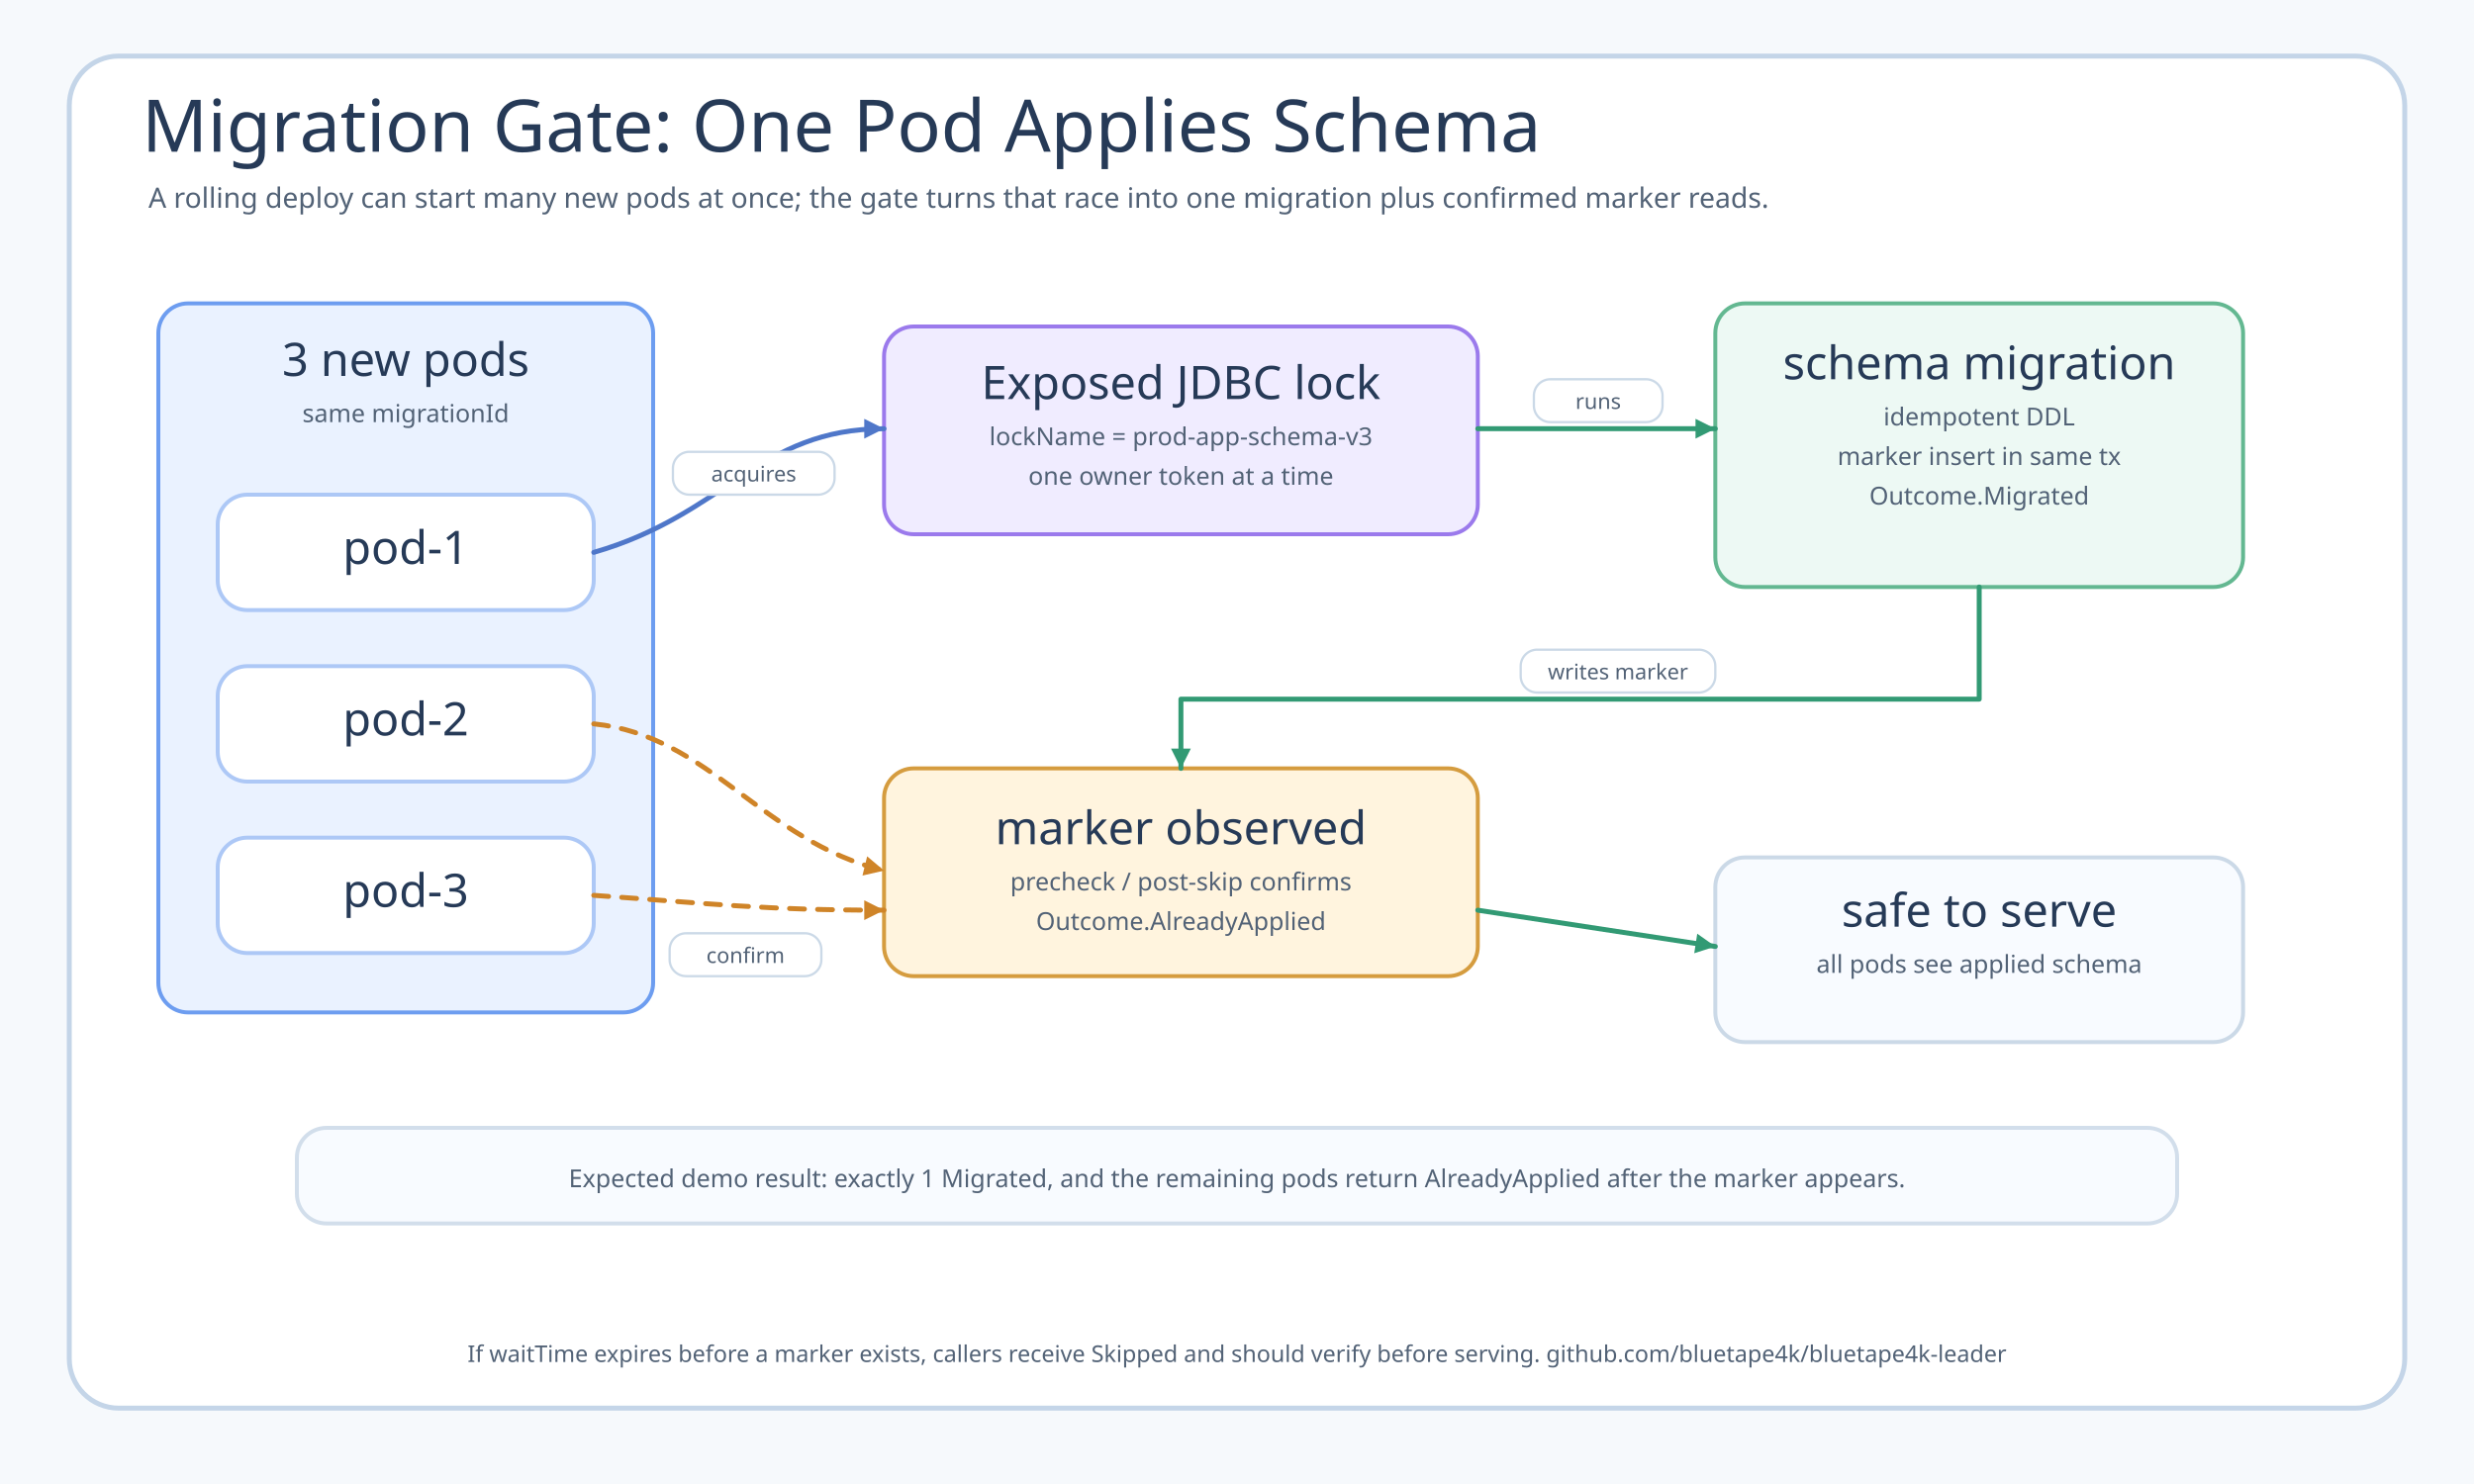
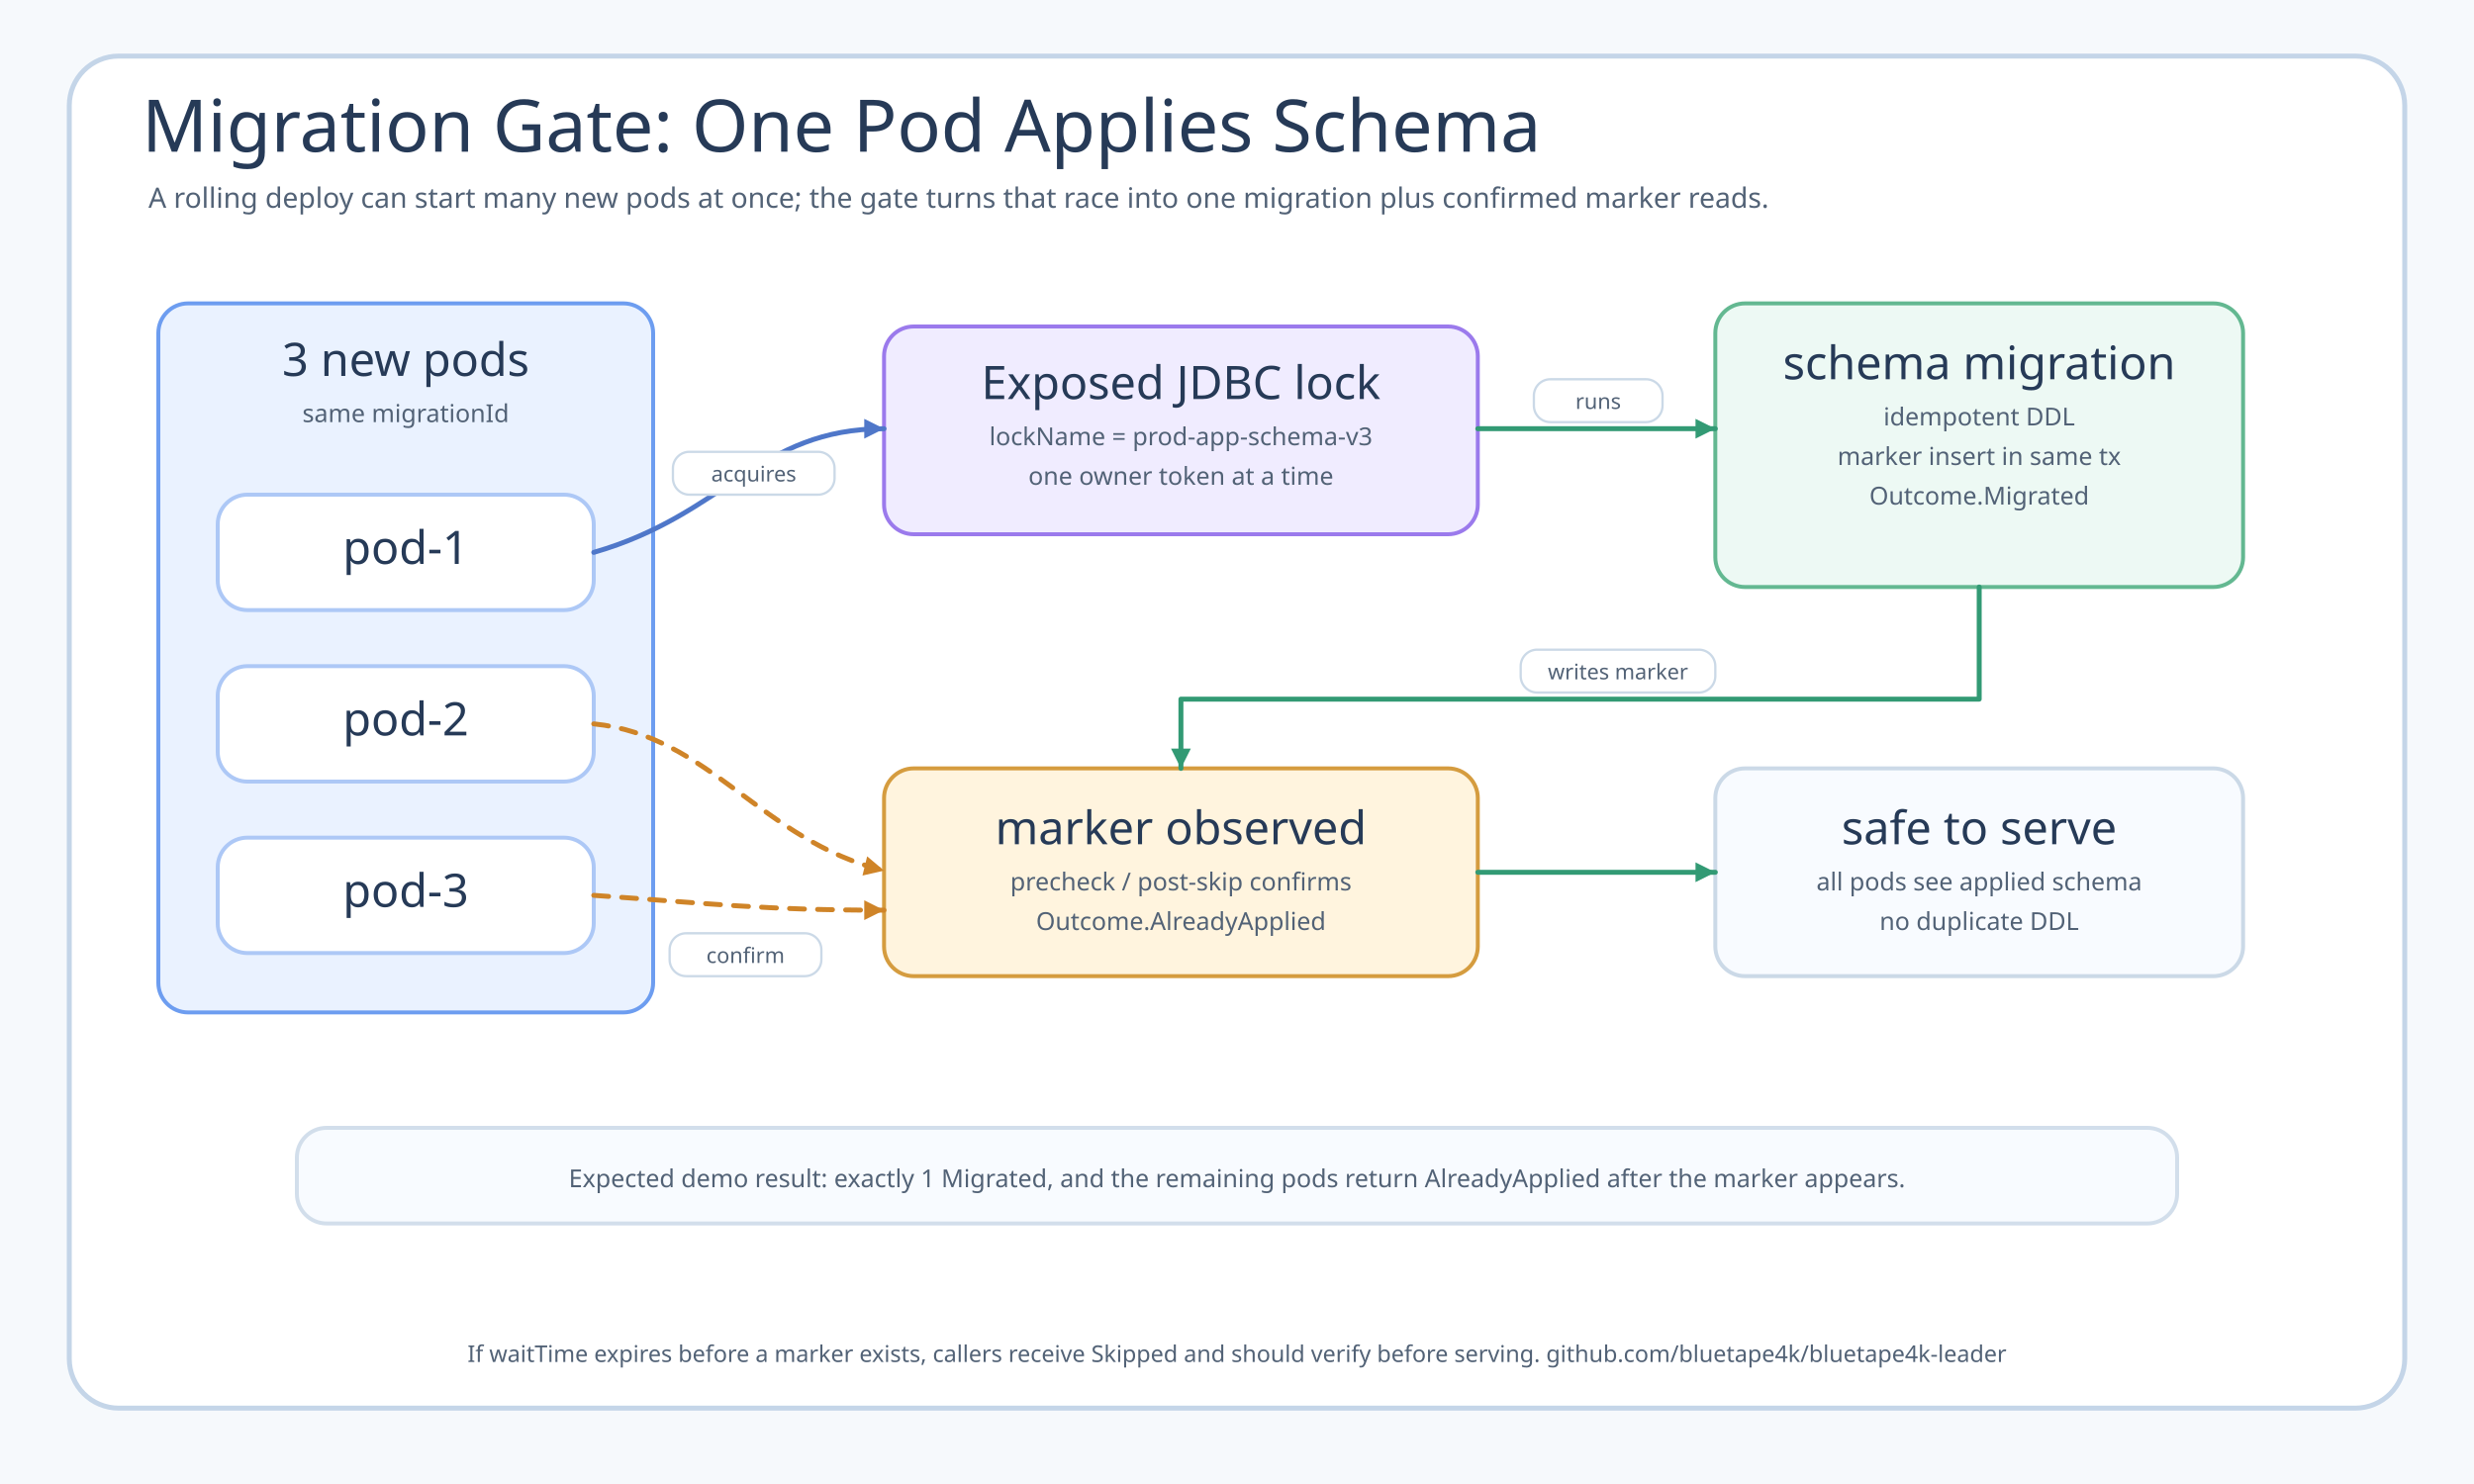
<svg xmlns="http://www.w3.org/2000/svg" width="1500" height="900" viewBox="0 0 1500 900" role="img" aria-labelledby="title desc" data-source-read="examples/migration-gate/README.md; examples/migration-gate/src/main/kotlin/io/bluetape4k/leader/examples/migration/MigrationGateDemo.kt; examples/migration-gate/src/test/kotlin/io/bluetape4k/leader/examples/migration/MigrationGateTest.kt">
  <defs>
    <marker id="arrow-blue" markerWidth="5" markerHeight="5" refX="4.5" refY="2.5" orient="auto" markerUnits="strokeWidth">
      <path d="M 0.5 0.5 L 4.5 2.5 L 0.5 4.5 Z" fill="#4f77c9" />
    </marker>
    <marker id="arrow-green" markerWidth="5" markerHeight="5" refX="4.5" refY="2.5" orient="auto" markerUnits="strokeWidth">
      <path d="M 0.5 0.5 L 4.5 2.5 L 0.5 4.5 Z" fill="#329a74" />
    </marker>
    <marker id="arrow-amber" markerWidth="5" markerHeight="5" refX="4.5" refY="2.5" orient="auto" markerUnits="strokeWidth">
      <path d="M 0.5 0.5 L 4.5 2.5 L 0.5 4.5 Z" fill="#cf8428" />
    </marker>
    <style>
      .canvas { fill: #f6f9fc; }
      .frame { fill: #ffffff; stroke: #c4d5e8; stroke-width: 3; }
      .title, .card-title { font-family: "Architects Daughter"; fill: #263a57; }
      .title { font-size: 44px; }
      .subtitle, .card-sub, .route-label, .footer { font-family: "Comic Mono"; fill: #526276; }
      .subtitle { font-size: 17px; }
      .card-title { font-size: 28px; }
      .card-sub { font-size: 15px; }
      .route-label { font-size: 13px; }
      .footer { font-size: 14px; }
      .card { stroke-width: 2.4; rx: 18; }
      .route { fill: none; stroke-width: 3; stroke-linecap: round; stroke-linejoin: round; }
      .dash { stroke-dasharray: 9 8; }
      .pill { fill: #ffffff; stroke: #cbd9e7; stroke-width: 1.4; rx: 10; }
    </style>
  </defs>
  <rect class="canvas" width="1500" height="900" />
  <rect class="frame" x="42" y="34" width="1416" height="820" rx="30" />
  <text class="title" x="86" y="92">Migration Gate: One Pod Applies Schema</text>
  <text class="subtitle" x="90" y="126">A rolling deploy can start many new pods at once; the gate turns that race into one migration plus confirmed marker reads.</text>
  <rect class="card" x="96" y="184" width="300" height="430" fill="#eaf2ff" stroke="#6d9df0" />
  <text class="card-title" x="246" y="228" text-anchor="middle">3 new pods</text>
  <text class="card-sub" x="246" y="256" text-anchor="middle">same migrationId</text>
  <rect class="card" x="132" y="300" width="228" height="70" fill="#ffffff" stroke="#adc8f6" />
  <text class="card-title" x="246" y="342" text-anchor="middle">pod-1</text>
  <rect class="card" x="132" y="404" width="228" height="70" fill="#ffffff" stroke="#adc8f6" />
  <text class="card-title" x="246" y="446" text-anchor="middle">pod-2</text>
  <rect class="card" x="132" y="508" width="228" height="70" fill="#ffffff" stroke="#adc8f6" />
  <text class="card-title" x="246" y="550" text-anchor="middle">pod-3</text>
  <rect class="card" x="536" y="198" width="360" height="126" fill="#f0ecff" stroke="#9b7aec" />
  <text class="card-title" x="716" y="242" text-anchor="middle">Exposed JDBC lock</text>
  <text class="card-sub" x="716" y="270" text-anchor="middle">lockName = prod-app-schema-v3</text>
  <text class="card-sub" x="716" y="294" text-anchor="middle">one owner token at a time</text>
  <rect class="card" x="1040" y="184" width="320" height="172" fill="#edf9f4" stroke="#63b891" />
  <text class="card-title" x="1200" y="230" text-anchor="middle">schema migration</text>
  <text class="card-sub" x="1200" y="258" text-anchor="middle">idempotent DDL</text>
  <text class="card-sub" x="1200" y="282" text-anchor="middle">marker insert in same tx</text>
  <text class="card-sub" x="1200" y="306" text-anchor="middle">Outcome.Migrated</text>
  <rect class="card" x="536" y="466" width="360" height="126" fill="#fff4de" stroke="#d59c3f" />
  <text class="card-title" x="716" y="512" text-anchor="middle">marker observed</text>
  <text class="card-sub" x="716" y="540" text-anchor="middle">precheck / post-skip confirms</text>
  <text class="card-sub" x="716" y="564" text-anchor="middle">Outcome.AlreadyApplied</text>
-   <rect class="card" x="1040" y="520" width="320" height="112" fill="#f8fbff" stroke="#cbd9e7" />
-   <text class="card-title" x="1200" y="562" text-anchor="middle">safe to serve</text>
-   <text class="card-sub" x="1200" y="590" text-anchor="middle">all pods see applied schema</text>
+   <rect class="card" x="1040" y="466" width="320" height="126" fill="#f8fbff" stroke="#cbd9e7" />
+   <text class="card-title" x="1200" y="512" text-anchor="middle">safe to serve</text>
+   <text class="card-sub" x="1200" y="540" text-anchor="middle">all pods see applied schema</text>
+   <text class="card-sub" x="1200" y="564" text-anchor="middle">no duplicate DDL</text>
  <path class="route" d="M360 335 C440 312 460 260 536 260" stroke="#4f77c9" marker-end="url(#arrow-blue)" />
  <rect class="pill" x="408" y="274" width="98" height="26" />
  <text class="route-label" x="457" y="292" text-anchor="middle">acquires</text>
  <path class="route" d="M896 260 L1040 260" stroke="#329a74" marker-end="url(#arrow-green)" />
  <rect class="pill" x="930" y="230" width="78" height="26" />
  <text class="route-label" x="969" y="248" text-anchor="middle">runs</text>
  <path class="route" d="M1200 356 L1200 424 L716 424 L716 466" stroke="#329a74" marker-end="url(#arrow-green)" />
  <rect class="pill" x="922" y="394" width="118" height="26" />
  <text class="route-label" x="981" y="412" text-anchor="middle">writes marker</text>
  <path class="route dash" d="M360 439 C430 446 462 510 536 528" stroke="#cf8428" marker-end="url(#arrow-amber)" />
  <path class="route dash" d="M360 543 C432 548 462 552 536 552" stroke="#cf8428" marker-end="url(#arrow-amber)" />
  <rect class="pill" x="406" y="566" width="92" height="26" />
  <text class="route-label" x="452" y="584" text-anchor="middle">confirm</text>
-   <path class="route" d="M896 552 L1040 574" stroke="#329a74" marker-end="url(#arrow-green)" />
+   <path class="route" d="M896 529 L1040 529" stroke="#329a74" marker-end="url(#arrow-green)" />
  <rect class="card" x="180" y="684" width="1140" height="58" fill="#f8fbff" stroke="#d2deeb" />
  <text class="card-sub" x="750" y="720" text-anchor="middle">Expected demo result: exactly 1 Migrated, and the remaining pods return AlreadyApplied after the marker appears.</text>
  <text class="footer" x="750" y="826" text-anchor="middle">If waitTime expires before a marker exists, callers receive Skipped and should verify before serving. github.com/bluetape4k/bluetape4k-leader</text>
</svg>
